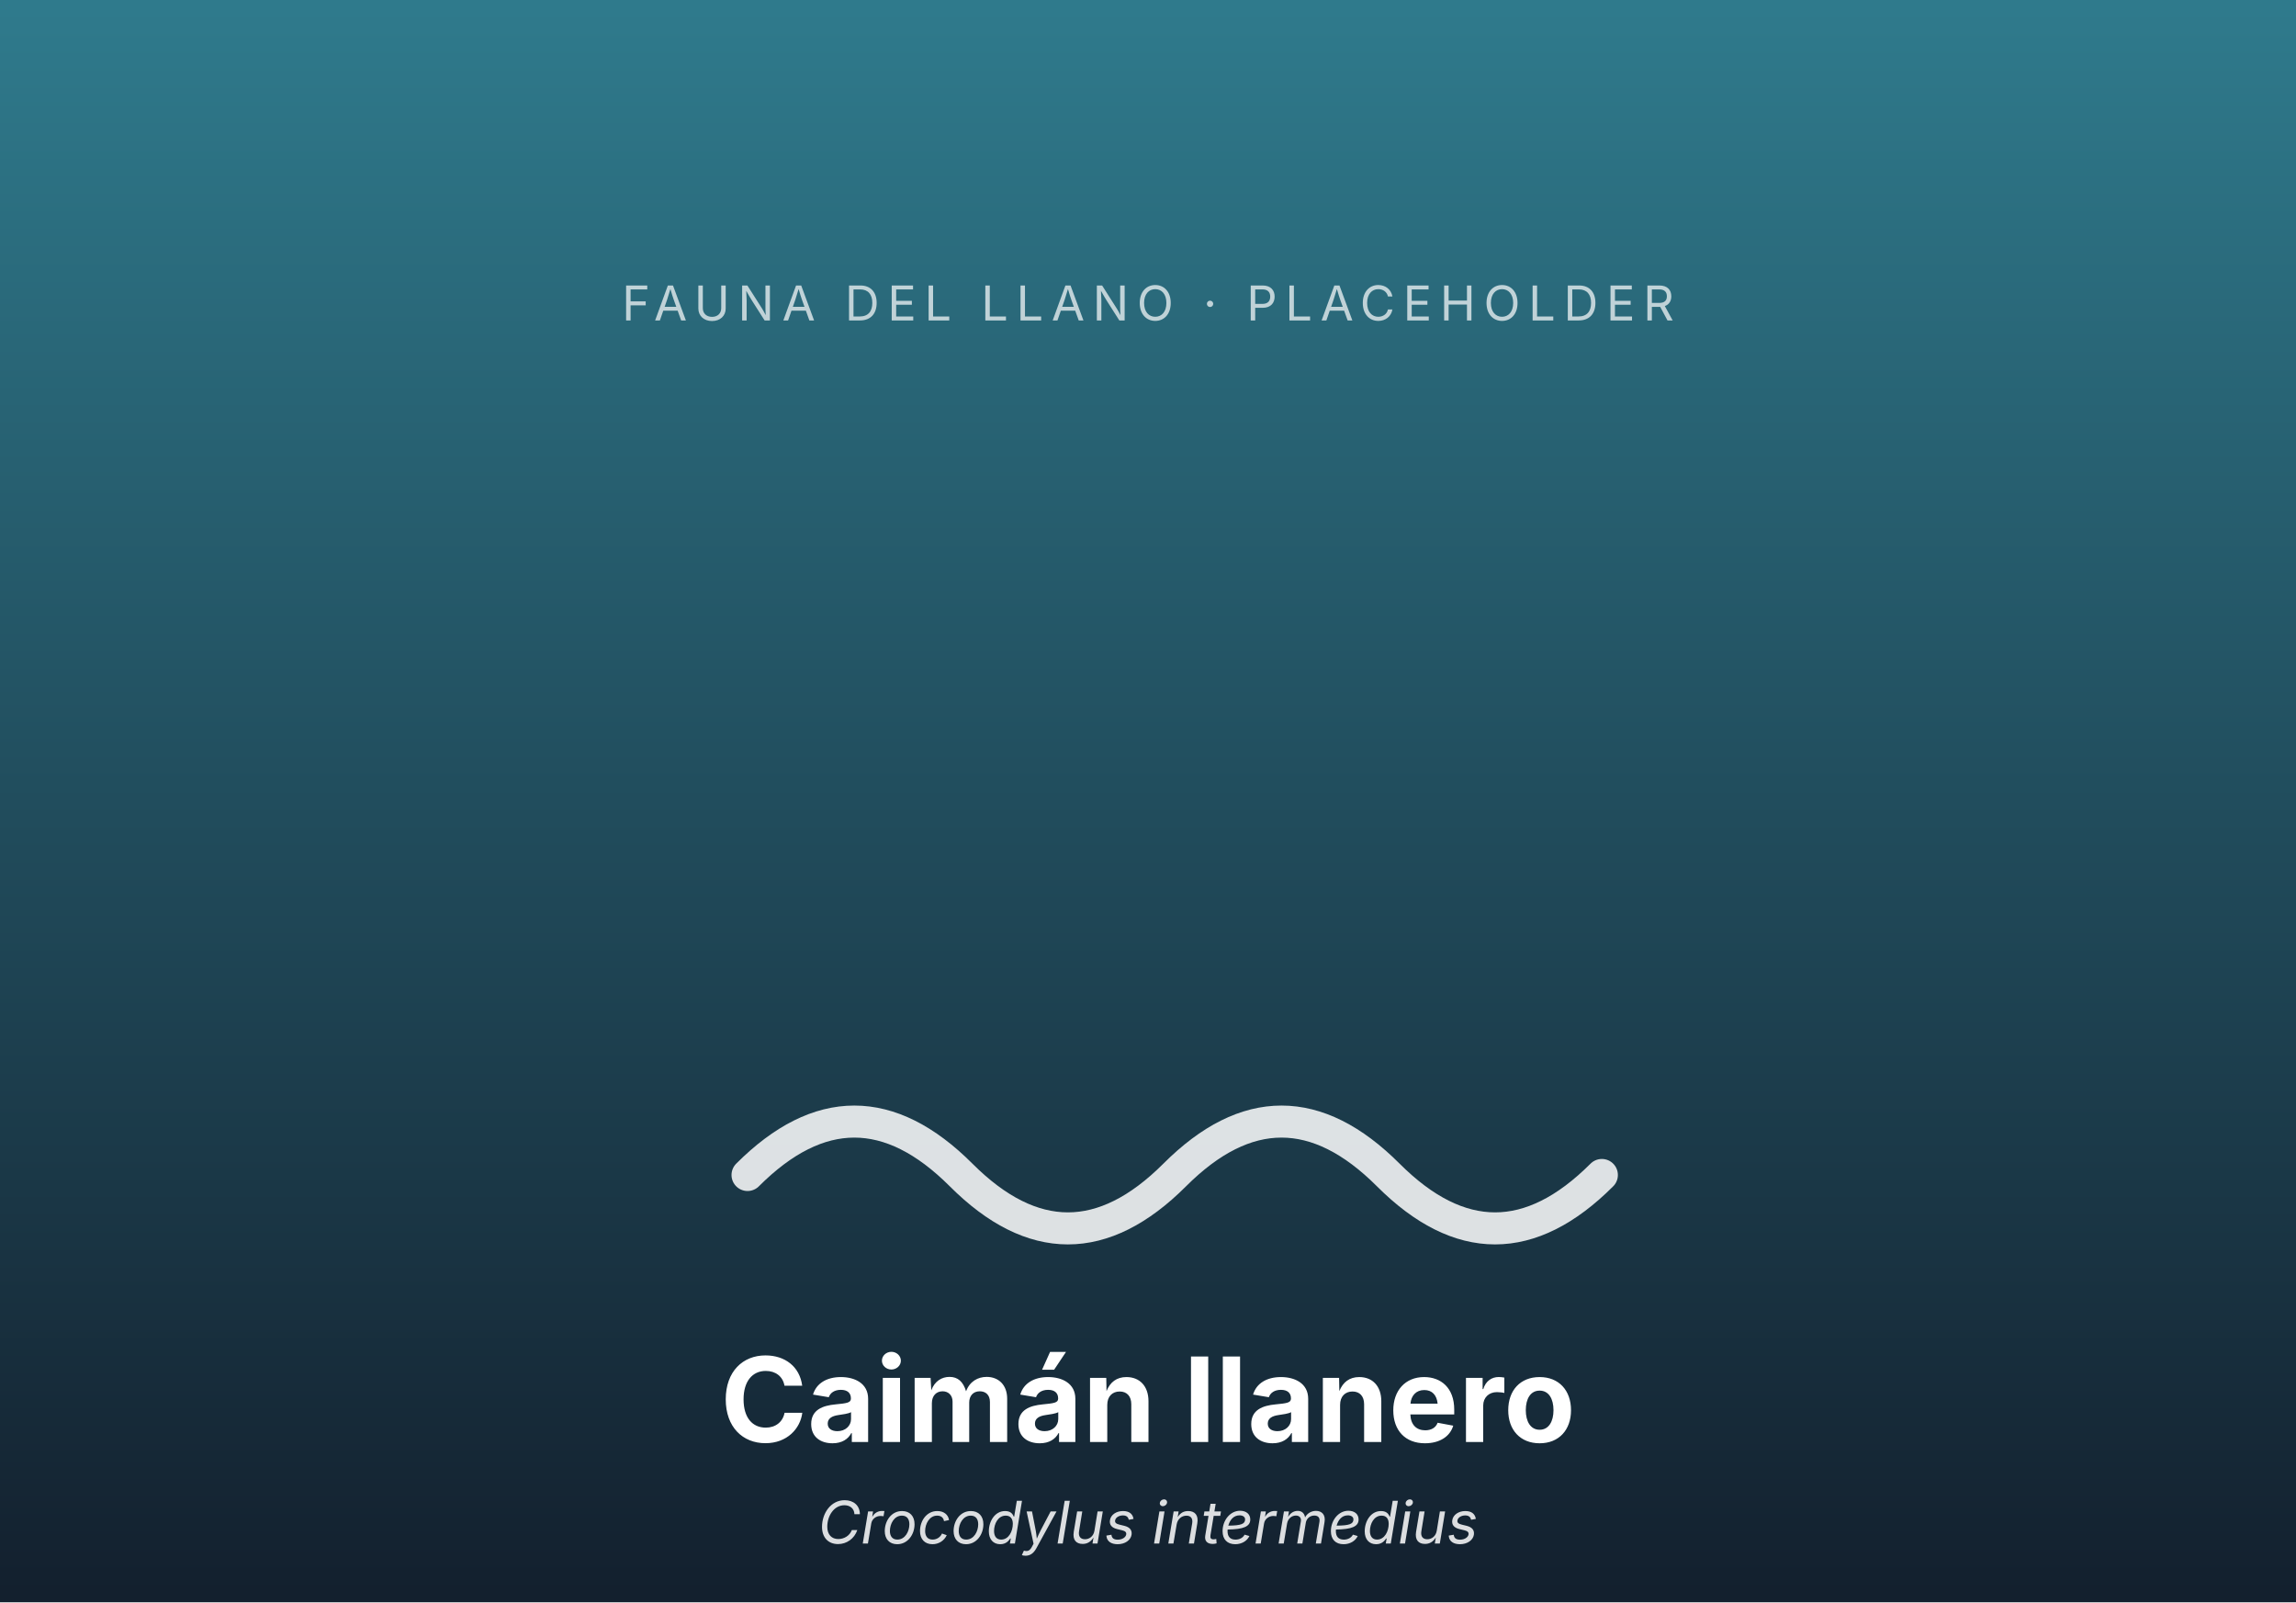
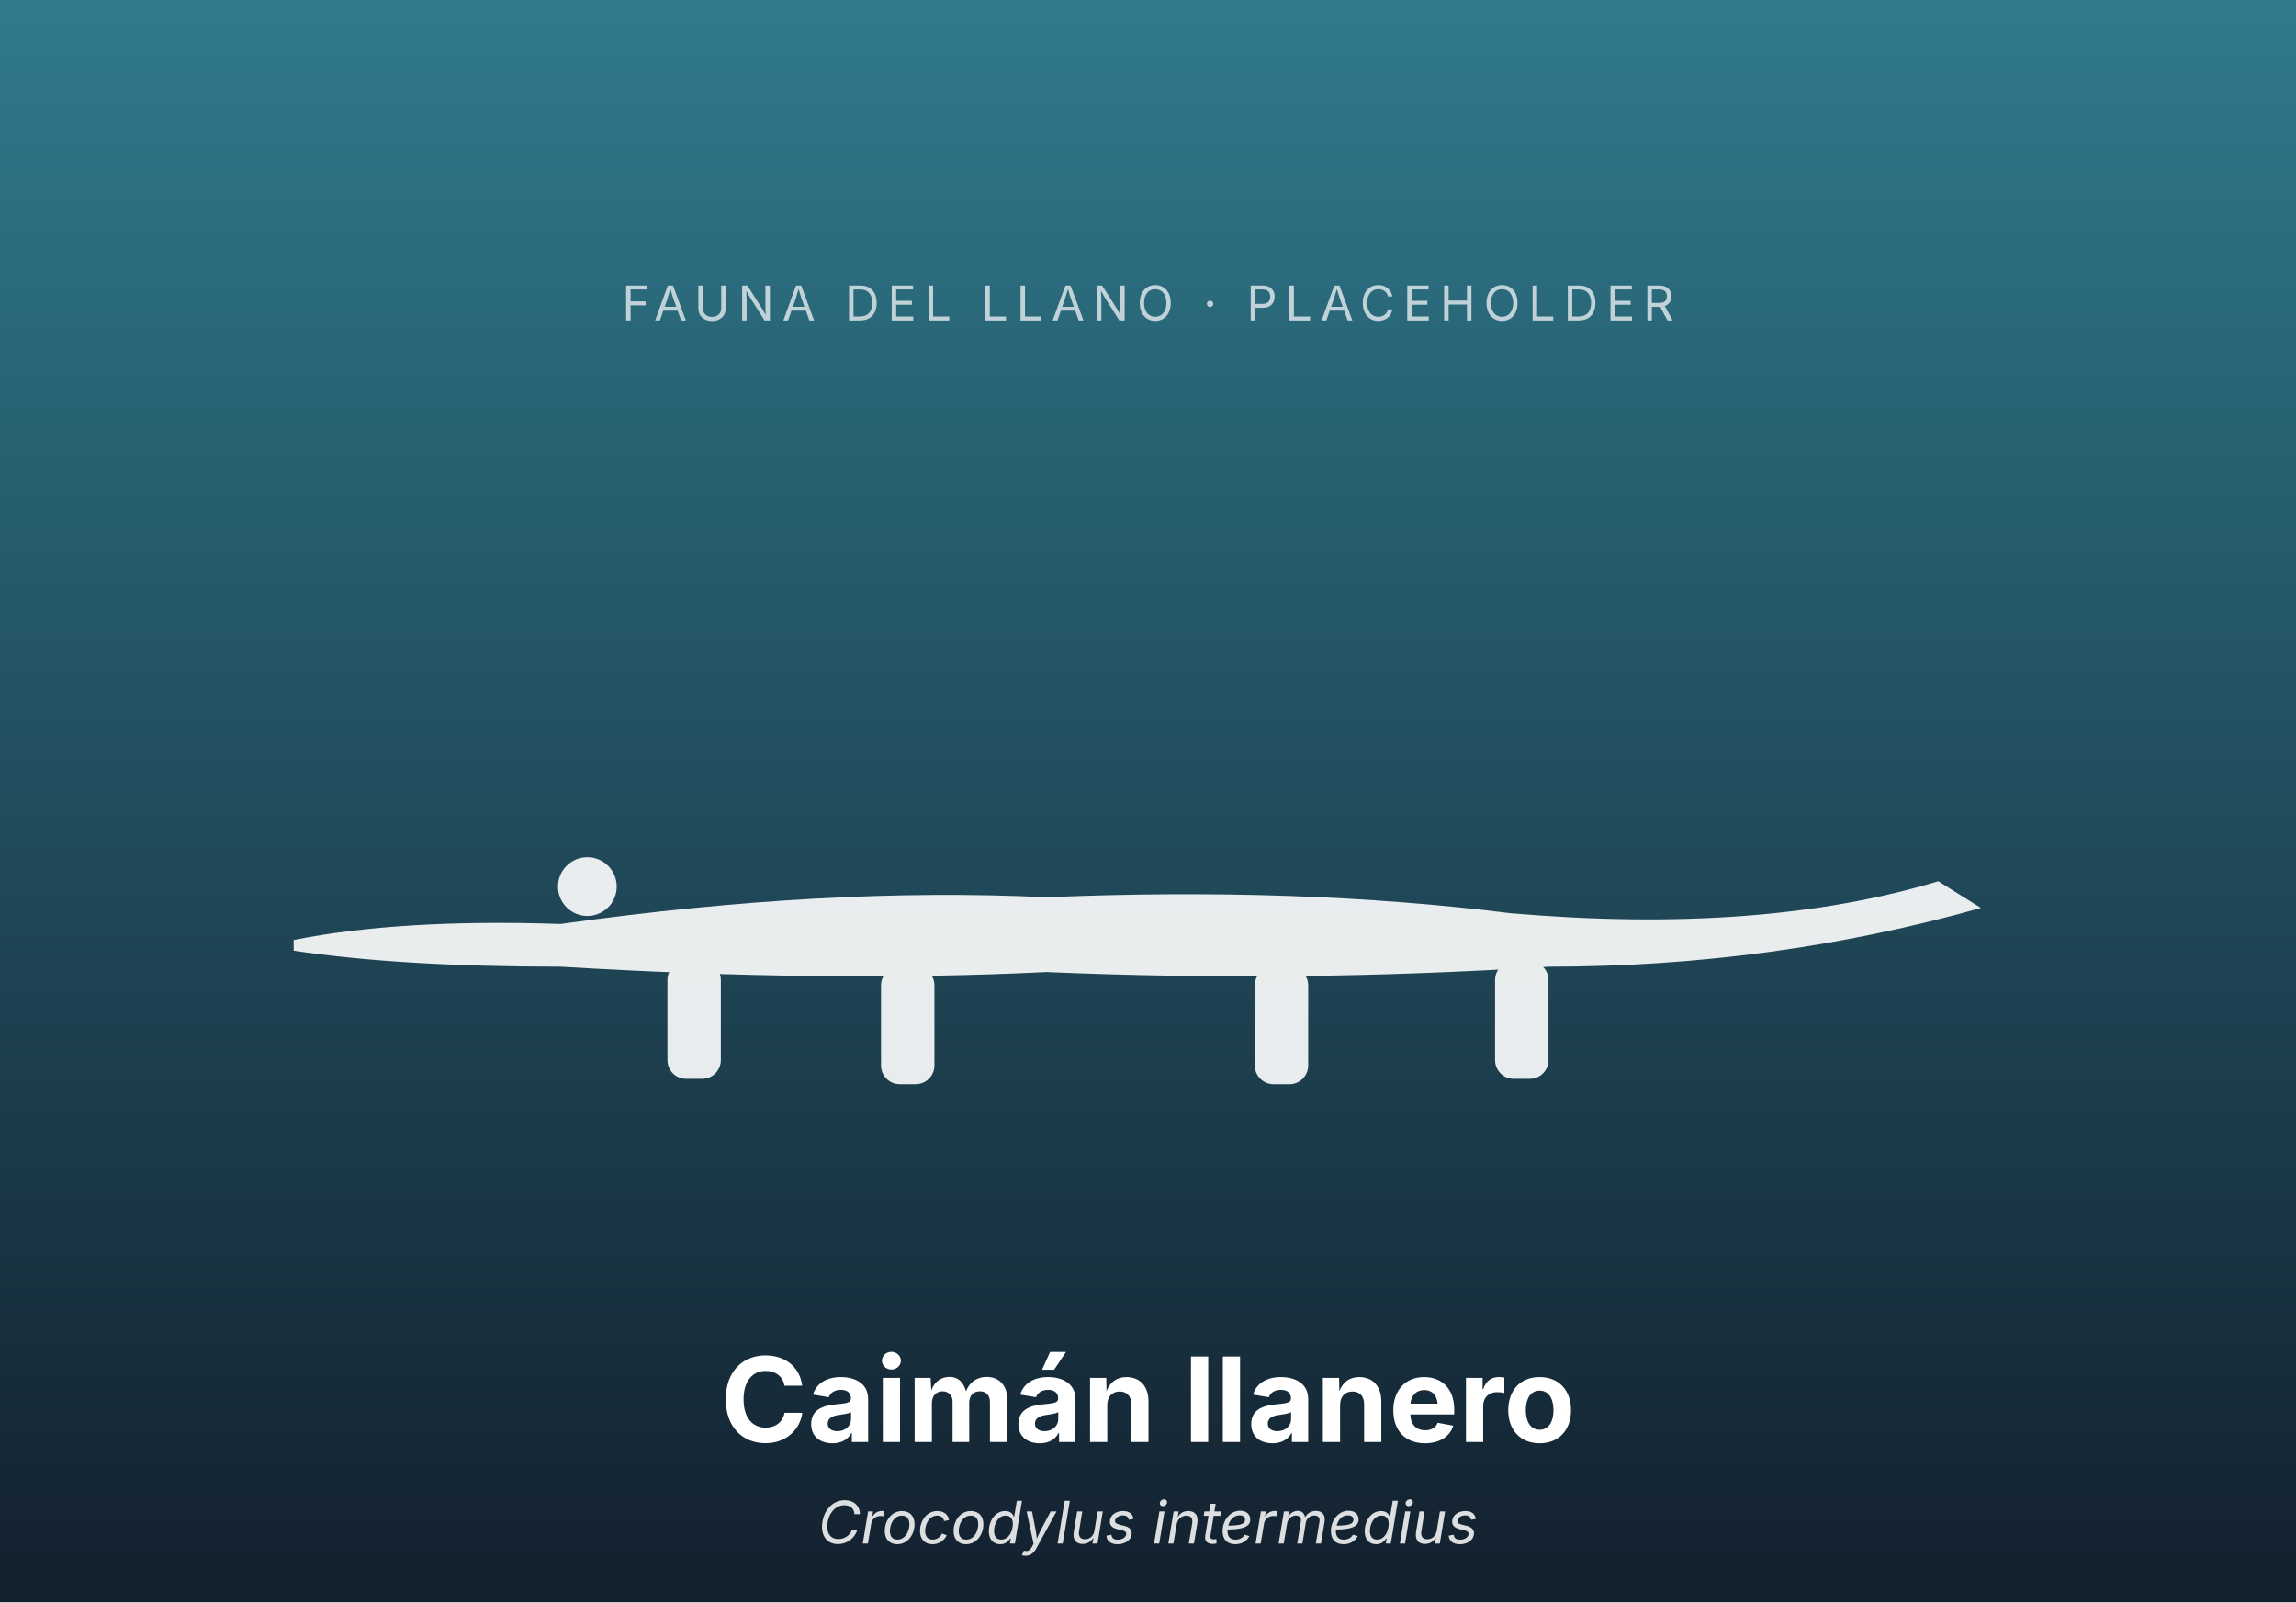
<svg xmlns="http://www.w3.org/2000/svg" viewBox="0 0 860 600" width="860" height="600" role="img" aria-label="Caimán llanero">
  <defs>
    <linearGradient id="bg" x1="0" y1="0" x2="0" y2="1">
      <stop offset="0" stop-color="#2f7a8c" />
      <stop offset="1" stop-color="#13202e" />
    </linearGradient>
  </defs>
  <rect width="860" height="600" fill="url(#bg)" />
-   <path d="M280 440 q40 -40 80 0 q40 40 80 0 q40 -40 80 0 q40 40 80 0" stroke="#ffffff" stroke-width="12" fill="none" stroke-linecap="round" opacity="0.85" />
+   <g fill="#ffffff" opacity="0.9">
+     <path d="M110 352 Q150 344 210 346 Q310 332 392 336 Q486 332 566 342 Q660 350 726 330 L742 340 Q664 362 580 362 Q486 368 392 364 Q310 368 210 362 Q150 362 110 356 Z" />
+     <circle cx="220" cy="332" r="11" />
+     <rect x="250" y="360" width="20" height="44" rx="7" />
+     <rect x="330" y="362" width="20" height="44" rx="7" />
+     <rect x="470" y="362" width="20" height="44" rx="7" />
+     <rect x="560" y="360" width="20" height="44" rx="7" />
+   </g>
  <text x="430" y="120" text-anchor="middle" font-family="Inter, system-ui, sans-serif" font-size="18" letter-spacing="3" fill="#ffffff" opacity="0.7">FAUNA DEL LLANO · PLACEHOLDER</text>
  <text x="430" y="540" text-anchor="middle" font-family="Inter, system-ui, sans-serif" font-size="44" font-weight="700" fill="#ffffff">Caimán llanero</text>
  <text x="430" y="578" text-anchor="middle" font-family="Inter, system-ui, sans-serif" font-size="22" font-style="italic" fill="#ffffff" opacity="0.85">Crocodylus intermedius</text>
</svg>
